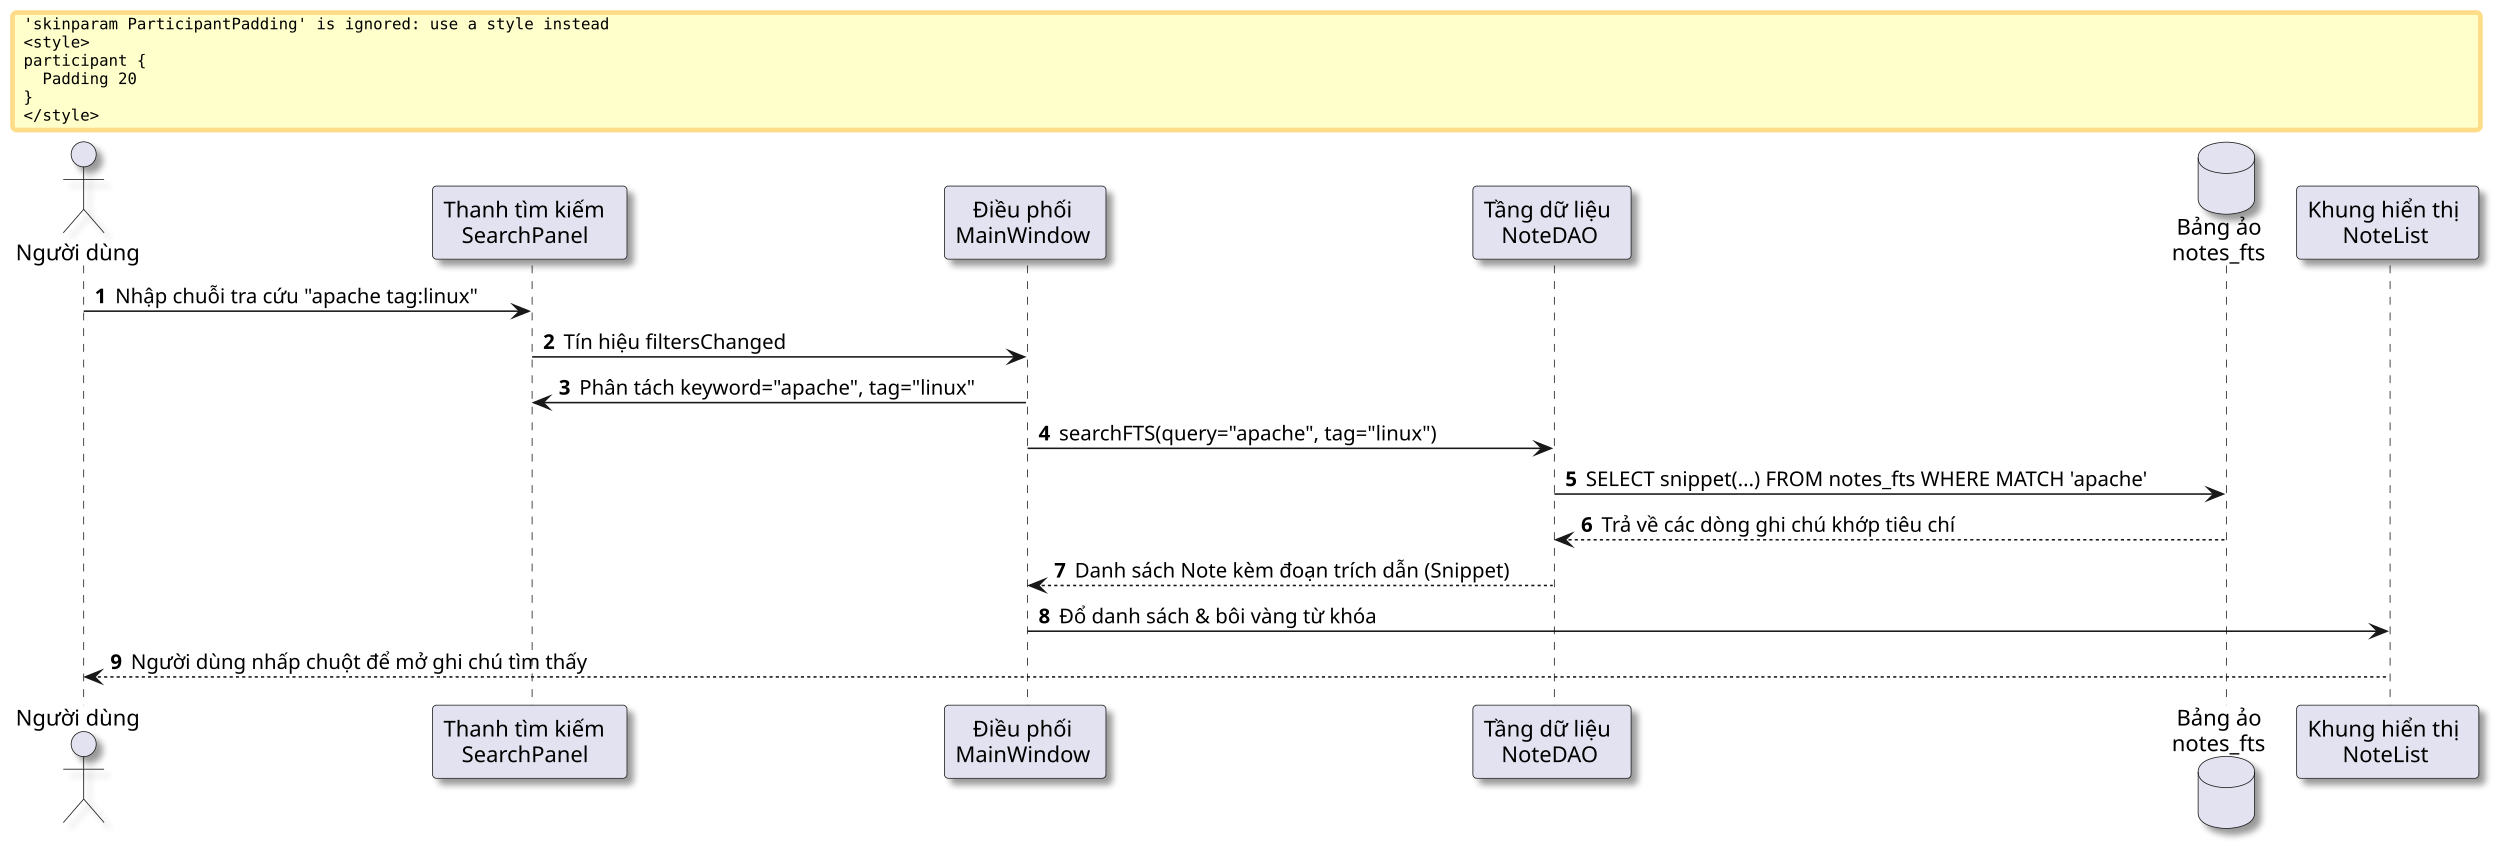
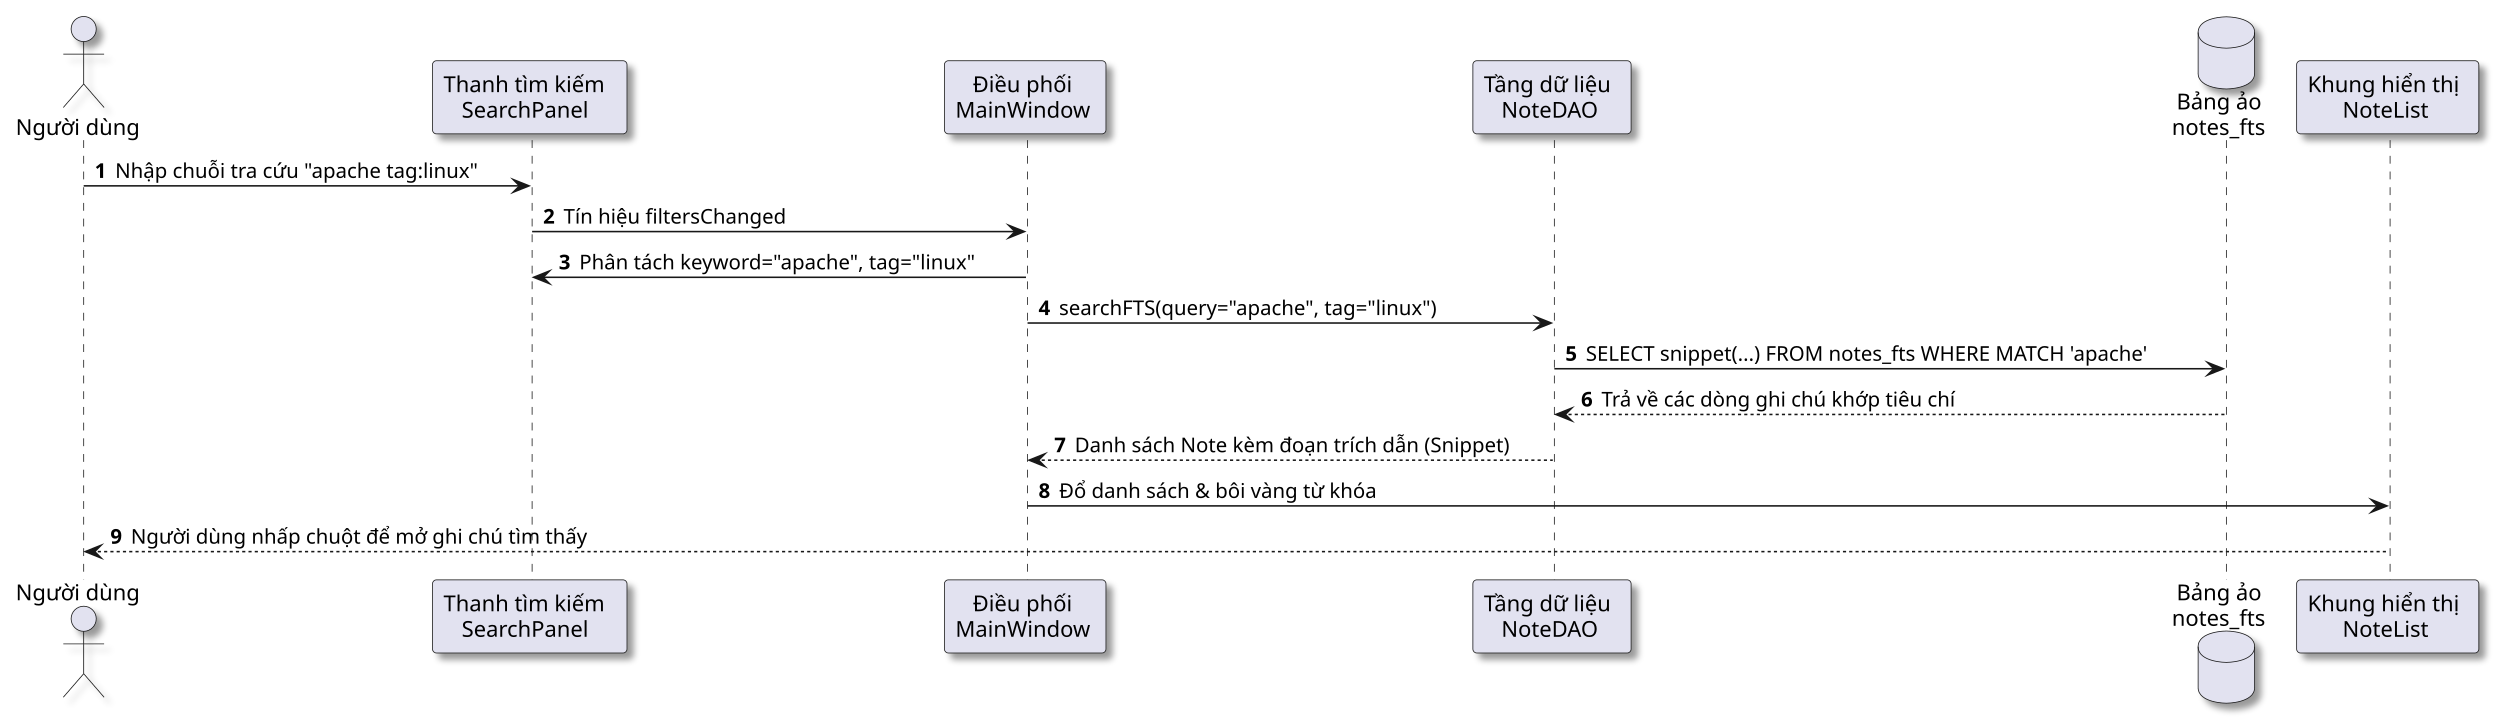
- <svg xmlns="http://www.w3.org/2000/svg" version="1.1" data-diagram-type="SEQUENCE" style="width:1593px;height:539px;background:#FFFFFF;" width="1593px" height="539px" viewBox="0 0 1593 539" zoomAndPan="magnify" preserveAspectRatio="none" contentStyleType="text/css">
+ <svg xmlns="http://www.w3.org/2000/svg" version="1.1" data-diagram-type="SEQUENCE" style="width:1593px;height:459px;background:#FFFFFF;" width="1593px" height="459px" viewBox="0 0 1593 459" zoomAndPan="magnify" preserveAspectRatio="none" contentStyleType="text/css">
  <defs>
-     <filter id="f15fjaxt8mqzv4" x="-1" y="-1" width="300%" height="300%">
+     <filter id="f176vgs7bit3mi" x="-1" y="-1" width="300%" height="300%">
      <feGaussianBlur result="blurOut" stdDeviation="2" />
      <feColorMatrix type="matrix" in="blurOut" result="blurOut2" values="0 0 0 0 0 0 0 0 0 0 0 0 0 0 0 0 0 0 .4 0" />
      <feOffset result="blurOut3" in="blurOut2" dx="4" dy="4" />
      <feBlend in="SourceGraphic" in2="blurOut3" mode="normal" />
    </filter>
  </defs>
  <g font-family="sans-serif" lengthAdjust="spacing">
-     <rect x="8" y="8" width="1572.509" height="74.844" fill="#FFC" style="stroke:#FD8;stroke-width:3;" rx="2.5" ry="2.5" />
-     <text x="15" y="18.641" fill="#000" font-size="10" textLength="373.271" font-family="monospace">'skinparam ParticipantPadding' is ignored: use a style instead</text>
-     <text x="15" y="30.281" fill="#000" font-size="10" textLength="42.144" font-family="monospace">&lt;style&gt;</text>
-     <text x="15" y="41.922" fill="#000" font-size="10" textLength="78.267" font-family="monospace">participant {</text>
-     <text x="27.041" y="53.563" fill="#000" font-size="10" textLength="60.205" font-family="monospace">Padding 20</text>
-     <text x="15" y="65.203" fill="#000" font-size="10" font-family="monospace">}</text>
-     <text x="15" y="76.844" fill="#000" font-size="10" textLength="48.164" font-family="monospace">&lt;/style&gt;</text>
    <g>
-       <rect x="49.829" y="169.141" width="8" height="280.195" fill="#000" fill-opacity="0" />
-       <line x1="53.329" y1="169.141" x2="53.329" y2="449.336" style="stroke:#181818;stroke-width:0.5;stroke-dasharray:5,5;" />
+       <rect x="49.829" y="89.297" width="8" height="280.195" fill="#000" fill-opacity="0" />
+       <line x1="53.329" y1="89.297" x2="53.329" y2="369.492" style="stroke:#181818;stroke-width:0.5;stroke-dasharray:5,5;" />
    </g>
    <g>
-       <rect x="335.563" y="169.141" width="8" height="280.195" fill="#000" fill-opacity="0" />
-       <line x1="339.063" y1="169.141" x2="339.063" y2="449.336" style="stroke:#181818;stroke-width:0.5;stroke-dasharray:5,5;" />
+       <rect x="335.563" y="89.297" width="8" height="280.195" fill="#000" fill-opacity="0" />
+       <line x1="339.063" y1="89.297" x2="339.063" y2="369.492" style="stroke:#181818;stroke-width:0.5;stroke-dasharray:5,5;" />
    </g>
    <g>
-       <rect x="651.257" y="169.141" width="8" height="280.195" fill="#000" fill-opacity="0" />
-       <line x1="654.757" y1="169.141" x2="654.757" y2="449.336" style="stroke:#181818;stroke-width:0.5;stroke-dasharray:5,5;" />
+       <rect x="651.257" y="89.297" width="8" height="280.195" fill="#000" fill-opacity="0" />
+       <line x1="654.757" y1="89.297" x2="654.757" y2="369.492" style="stroke:#181818;stroke-width:0.5;stroke-dasharray:5,5;" />
    </g>
    <g>
-       <rect x="986.928" y="169.141" width="8" height="280.195" fill="#000" fill-opacity="0" />
-       <line x1="990.428" y1="169.141" x2="990.428" y2="449.336" style="stroke:#181818;stroke-width:0.5;stroke-dasharray:5,5;" />
+       <rect x="986.928" y="89.297" width="8" height="280.195" fill="#000" fill-opacity="0" />
+       <line x1="990.428" y1="89.297" x2="990.428" y2="369.492" style="stroke:#181818;stroke-width:0.5;stroke-dasharray:5,5;" />
    </g>
    <g>
-       <rect x="1415.148" y="169.141" width="8" height="280.195" fill="#000" fill-opacity="0" />
-       <line x1="1418.648" y1="169.141" x2="1418.648" y2="449.336" style="stroke:#181818;stroke-width:0.5;stroke-dasharray:5,5;" />
+       <rect x="1415.148" y="89.297" width="8" height="280.195" fill="#000" fill-opacity="0" />
+       <line x1="1418.648" y1="89.297" x2="1418.648" y2="369.492" style="stroke:#181818;stroke-width:0.5;stroke-dasharray:5,5;" />
    </g>
    <g>
-       <rect x="1519.465" y="169.141" width="8" height="280.195" fill="#000" fill-opacity="0" />
-       <line x1="1522.965" y1="169.141" x2="1522.965" y2="449.336" style="stroke:#181818;stroke-width:0.5;stroke-dasharray:5,5;" />
+       <rect x="1519.465" y="89.297" width="8" height="280.195" fill="#000" fill-opacity="0" />
+       <line x1="1522.965" y1="89.297" x2="1522.965" y2="369.492" style="stroke:#181818;stroke-width:0.5;stroke-dasharray:5,5;" />
    </g>
-     <text x="10" y="165.839" fill="#000" font-size="14" textLength="80.657" font-family="'Segoe UI'">Người dùng</text>
-     <ellipse cx="53.329" cy="98.344" rx="8" ry="8" fill="#E2E2F0" style="stroke:#181818;stroke-width:0.5;" filter="url(#f15fjaxt8mqzv4)" />
-     <path d="M53.329,106.344 L53.329,133.344 M40.329,114.344 L66.329,114.344 M53.329,133.344 L40.329,148.344 M53.329,133.344 L66.329,148.344" style="stroke:#181818;stroke-width:0.5;" fill="none" filter="url(#f15fjaxt8mqzv4)" />
-     <rect x="275.605" y="118.547" width="123.915" height="46.594" fill="#E2E2F0" style="stroke:#181818;stroke-width:0.5;" filter="url(#f15fjaxt8mqzv4)" rx="2.5" ry="2.5" />
-     <text x="282.605" y="138.542" fill="#000" font-size="14" textLength="109.915" font-family="'Segoe UI'">Thanh tìm kiếm</text>
-     <text x="294.161" y="154.839" fill="#000" font-size="14" textLength="86.803" font-family="'Segoe UI'">SearchPanel</text>
-     <rect x="601.793" y="118.547" width="102.929" height="46.594" fill="#E2E2F0" style="stroke:#181818;stroke-width:0.5;" filter="url(#f15fjaxt8mqzv4)" rx="2.5" ry="2.5" />
-     <text x="619.813" y="138.542" fill="#000" font-size="14" textLength="66.89" font-family="'Segoe UI'">Điều phối</text>
-     <text x="608.793" y="154.839" fill="#000" font-size="14" textLength="88.929" font-family="'Segoe UI'">MainWindow</text>
-     <rect x="938.52" y="118.547" width="100.816" height="46.594" fill="#E2E2F0" style="stroke:#181818;stroke-width:0.5;" filter="url(#f15fjaxt8mqzv4)" rx="2.5" ry="2.5" />
-     <text x="945.52" y="138.542" fill="#000" font-size="14" textLength="86.816" font-family="'Segoe UI'">Tầng dữ liệu</text>
-     <text x="956.669" y="154.839" fill="#000" font-size="14" textLength="64.518" font-family="'Segoe UI'">NoteDAO</text>
-     <text x="1386.879" y="149.542" fill="#000" font-size="14" textLength="57.538" font-family="'Segoe UI'">Bảng ảo</text>
-     <text x="1383.875" y="165.839" fill="#000" font-size="14" textLength="63.547" font-family="'Segoe UI'">notes_fts</text>
-     <path d="M1400.648,100.547 C1400.648,90.547 1418.648,90.547 1418.648,90.547 C1418.648,90.547 1436.648,90.547 1436.648,100.547 L1436.648,126.547 C1436.648,136.547 1418.648,136.547 1418.648,136.547 C1418.648,136.547 1400.648,136.547 1400.648,126.547 L1400.648,100.547" style="stroke:#181818;stroke-width:0.5;" fill="#E2E2F0" filter="url(#f15fjaxt8mqzv4)" />
-     <path d="M1400.648,100.547 C1400.648,110.547 1418.648,110.547 1418.648,110.547 C1418.648,110.547 1436.648,110.547 1436.648,100.547" style="stroke:#181818;stroke-width:0.5;" fill="none" />
-     <rect x="1463.421" y="118.547" width="116.088" height="46.594" fill="#E2E2F0" style="stroke:#181818;stroke-width:0.5;" filter="url(#f15fjaxt8mqzv4)" rx="2.5" ry="2.5" />
-     <text x="1470.421" y="138.542" fill="#000" font-size="14" textLength="102.088" font-family="'Segoe UI'">Khung hiển thị</text>
-     <text x="1492.659" y="154.839" fill="#000" font-size="14" textLength="57.613" font-family="'Segoe UI'">NoteList</text>
-     <text x="10" y="462.331" fill="#000" font-size="14" textLength="80.657" font-family="'Segoe UI'">Người dùng</text>
-     <ellipse cx="53.329" cy="474.133" rx="8" ry="8" fill="#E2E2F0" style="stroke:#181818;stroke-width:0.5;" filter="url(#f15fjaxt8mqzv4)" />
-     <path d="M53.329,482.133 L53.329,509.133 M40.329,490.133 L66.329,490.133 M53.329,509.133 L40.329,524.133 M53.329,509.133 L66.329,524.133" style="stroke:#181818;stroke-width:0.5;" fill="none" filter="url(#f15fjaxt8mqzv4)" />
-     <rect x="275.605" y="449.336" width="123.915" height="46.594" fill="#E2E2F0" style="stroke:#181818;stroke-width:0.5;" filter="url(#f15fjaxt8mqzv4)" rx="2.5" ry="2.5" />
-     <text x="282.605" y="469.331" fill="#000" font-size="14" textLength="109.915" font-family="'Segoe UI'">Thanh tìm kiếm</text>
-     <text x="294.161" y="485.628" fill="#000" font-size="14" textLength="86.803" font-family="'Segoe UI'">SearchPanel</text>
-     <rect x="601.793" y="449.336" width="102.929" height="46.594" fill="#E2E2F0" style="stroke:#181818;stroke-width:0.5;" filter="url(#f15fjaxt8mqzv4)" rx="2.5" ry="2.5" />
-     <text x="619.813" y="469.331" fill="#000" font-size="14" textLength="66.89" font-family="'Segoe UI'">Điều phối</text>
-     <text x="608.793" y="485.628" fill="#000" font-size="14" textLength="88.929" font-family="'Segoe UI'">MainWindow</text>
-     <rect x="938.52" y="449.336" width="100.816" height="46.594" fill="#E2E2F0" style="stroke:#181818;stroke-width:0.5;" filter="url(#f15fjaxt8mqzv4)" rx="2.5" ry="2.5" />
-     <text x="945.52" y="469.331" fill="#000" font-size="14" textLength="86.816" font-family="'Segoe UI'">Tầng dữ liệu</text>
-     <text x="956.669" y="485.628" fill="#000" font-size="14" textLength="64.518" font-family="'Segoe UI'">NoteDAO</text>
-     <text x="1386.879" y="462.331" fill="#000" font-size="14" textLength="57.538" font-family="'Segoe UI'">Bảng ảo</text>
-     <text x="1383.875" y="478.628" fill="#000" font-size="14" textLength="63.547" font-family="'Segoe UI'">notes_fts</text>
-     <path d="M1400.648,491.93 C1400.648,481.93 1418.648,481.93 1418.648,481.93 C1418.648,481.93 1436.648,481.93 1436.648,491.93 L1436.648,517.93 C1436.648,527.93 1418.648,527.93 1418.648,527.93 C1418.648,527.93 1400.648,527.93 1400.648,517.93 L1400.648,491.93" style="stroke:#181818;stroke-width:0.5;" fill="#E2E2F0" filter="url(#f15fjaxt8mqzv4)" />
-     <path d="M1400.648,491.93 C1400.648,501.93 1418.648,501.93 1418.648,501.93 C1418.648,501.93 1436.648,501.93 1436.648,491.93" style="stroke:#181818;stroke-width:0.5;" fill="none" />
-     <rect x="1463.421" y="449.336" width="116.088" height="46.594" fill="#E2E2F0" style="stroke:#181818;stroke-width:0.5;" filter="url(#f15fjaxt8mqzv4)" rx="2.5" ry="2.5" />
-     <text x="1470.421" y="469.331" fill="#000" font-size="14" textLength="102.088" font-family="'Segoe UI'">Khung hiển thị</text>
-     <text x="1492.659" y="485.628" fill="#000" font-size="14" textLength="57.613" font-family="'Segoe UI'">NoteList</text>
-     <polygon points="327.063,194.273,337.063,198.273,327.063,202.273,331.063,198.273" fill="#181818" style="stroke:#181818;stroke-width:1;stroke-linejoin:miter;stroke-miterlimit:10;" />
-     <line x1="53.329" y1="198.273" x2="333.063" y2="198.273" style="stroke:#181818;stroke-width:1;" />
-     <text x="60.329" y="193.208" fill="#000" font-size="13" font-weight="700" font-family="'Segoe UI'">1</text>
-     <text x="73.374" y="193.208" fill="#000" font-size="13" textLength="248.688" font-family="'Segoe UI'">Nhập chuỗi tra cứu "apache tag:linux"</text>
-     <polygon points="642.757,223.406,652.757,227.406,642.757,231.406,646.757,227.406" fill="#181818" style="stroke:#181818;stroke-width:1;stroke-linejoin:miter;stroke-miterlimit:10;" />
-     <line x1="339.063" y1="227.406" x2="648.757" y2="227.406" style="stroke:#181818;stroke-width:1;" />
-     <text x="346.063" y="222.34" fill="#000" font-size="13" font-weight="700" font-family="'Segoe UI'">2</text>
-     <text x="359.108" y="222.34" fill="#000" font-size="13" textLength="151.182" font-family="'Segoe UI'">Tín hiệu filtersChanged</text>
-     <polygon points="350.063,252.539,340.063,256.539,350.063,260.539,346.063,256.539" fill="#181818" style="stroke:#181818;stroke-width:1;stroke-linejoin:miter;stroke-miterlimit:10;" />
-     <line x1="344.063" y1="256.539" x2="653.757" y2="256.539" style="stroke:#181818;stroke-width:1;" />
-     <text x="356.063" y="251.473" fill="#000" font-size="13" font-weight="700" font-family="'Segoe UI'">3</text>
-     <text x="369.108" y="251.473" fill="#000" font-size="13" textLength="278.649" font-family="'Segoe UI'">Phân tách keyword="apache", tag="linux"</text>
-     <polygon points="978.428,281.672,988.428,285.672,978.428,289.672,982.428,285.672" fill="#181818" style="stroke:#181818;stroke-width:1;stroke-linejoin:miter;stroke-miterlimit:10;" />
-     <line x1="654.757" y1="285.672" x2="984.428" y2="285.672" style="stroke:#181818;stroke-width:1;" />
-     <text x="661.757" y="280.606" fill="#000" font-size="13" font-weight="700" font-family="'Segoe UI'">4</text>
-     <text x="674.803" y="280.606" fill="#000" font-size="13" textLength="269.058" font-family="'Segoe UI'">searchFTS(query="apache", tag="linux")</text>
-     <polygon points="1406.648,310.805,1416.648,314.805,1406.648,318.805,1410.648,314.805" fill="#181818" style="stroke:#181818;stroke-width:1;stroke-linejoin:miter;stroke-miterlimit:10;" />
-     <line x1="990.428" y1="314.805" x2="1412.648" y2="314.805" style="stroke:#181818;stroke-width:1;" />
-     <text x="997.428" y="309.739" fill="#000" font-size="13" font-weight="700" font-family="'Segoe UI'">5</text>
-     <text x="1010.474" y="309.739" fill="#000" font-size="13" textLength="391.174" font-family="'Segoe UI'">SELECT snippet(...) FROM notes_fts WHERE MATCH 'apache'</text>
-     <polygon points="1001.428,339.938,991.428,343.938,1001.428,347.938,997.428,343.938" fill="#181818" style="stroke:#181818;stroke-width:1;stroke-linejoin:miter;stroke-miterlimit:10;" />
-     <line x1="995.428" y1="343.938" x2="1417.648" y2="343.938" style="stroke:#181818;stroke-width:1;stroke-dasharray:2,2;" />
-     <text x="1007.428" y="338.872" fill="#000" font-size="13" font-weight="700" font-family="'Segoe UI'">6</text>
-     <text x="1020.474" y="338.872" fill="#000" font-size="13" textLength="244.607" font-family="'Segoe UI'">Trả về các dòng ghi chú khớp tiêu chí</text>
-     <polygon points="665.757,369.07,655.757,373.07,665.757,377.07,661.757,373.07" fill="#181818" style="stroke:#181818;stroke-width:1;stroke-linejoin:miter;stroke-miterlimit:10;" />
-     <line x1="659.757" y1="373.07" x2="989.428" y2="373.07" style="stroke:#181818;stroke-width:1;stroke-dasharray:2,2;" />
-     <text x="671.757" y="368.004" fill="#000" font-size="13" font-weight="700" font-family="'Segoe UI'">7</text>
-     <text x="684.803" y="368.004" fill="#000" font-size="13" textLength="298.625" font-family="'Segoe UI'">Danh sách Note kèm đoạn trích dẫn (Snippet)</text>
-     <polygon points="1510.965,398.203,1520.965,402.203,1510.965,406.203,1514.965,402.203" fill="#181818" style="stroke:#181818;stroke-width:1;stroke-linejoin:miter;stroke-miterlimit:10;" />
-     <line x1="654.757" y1="402.203" x2="1516.965" y2="402.203" style="stroke:#181818;stroke-width:1;" />
-     <text x="661.757" y="397.137" fill="#000" font-size="13" font-weight="700" font-family="'Segoe UI'">8</text>
-     <text x="674.803" y="397.137" fill="#000" font-size="13" textLength="216.906" font-family="'Segoe UI'">Đổ danh sách &amp; bôi vàng từ khóa</text>
-     <polygon points="64.329,427.336,54.329,431.336,64.329,435.336,60.329,431.336" fill="#181818" style="stroke:#181818;stroke-width:1;stroke-linejoin:miter;stroke-miterlimit:10;" />
-     <line x1="58.329" y1="431.336" x2="1521.965" y2="431.336" style="stroke:#181818;stroke-width:1;stroke-dasharray:2,2;" />
-     <text x="70.329" y="426.27" fill="#000" font-size="13" font-weight="700" font-family="'Segoe UI'">9</text>
-     <text x="83.374" y="426.27" fill="#000" font-size="13" textLength="308.293" font-family="'Segoe UI'">Người dùng nhấp chuột để mở ghi chú tìm thấy</text>
+     <text x="10" y="85.995" fill="#000" font-size="14" textLength="80.657" font-family="'Segoe UI'">Người dùng</text>
+     <ellipse cx="53.329" cy="18.5" rx="8" ry="8" fill="#E2E2F0" style="stroke:#181818;stroke-width:0.5;" filter="url(#f176vgs7bit3mi)" />
+     <path d="M53.329,26.5 L53.329,53.5 M40.329,34.5 L66.329,34.5 M53.329,53.5 L40.329,68.5 M53.329,53.5 L66.329,68.5" style="stroke:#181818;stroke-width:0.5;" fill="none" filter="url(#f176vgs7bit3mi)" />
+     <rect x="275.605" y="38.703" width="123.915" height="46.594" fill="#E2E2F0" style="stroke:#181818;stroke-width:0.5;" filter="url(#f176vgs7bit3mi)" rx="2.5" ry="2.5" />
+     <text x="282.605" y="58.698" fill="#000" font-size="14" textLength="109.915" font-family="'Segoe UI'">Thanh tìm kiếm</text>
+     <text x="294.161" y="74.995" fill="#000" font-size="14" textLength="86.803" font-family="'Segoe UI'">SearchPanel</text>
+     <rect x="601.793" y="38.703" width="102.929" height="46.594" fill="#E2E2F0" style="stroke:#181818;stroke-width:0.5;" filter="url(#f176vgs7bit3mi)" rx="2.5" ry="2.5" />
+     <text x="619.813" y="58.698" fill="#000" font-size="14" textLength="66.89" font-family="'Segoe UI'">Điều phối</text>
+     <text x="608.793" y="74.995" fill="#000" font-size="14" textLength="88.929" font-family="'Segoe UI'">MainWindow</text>
+     <rect x="938.52" y="38.703" width="100.816" height="46.594" fill="#E2E2F0" style="stroke:#181818;stroke-width:0.5;" filter="url(#f176vgs7bit3mi)" rx="2.5" ry="2.5" />
+     <text x="945.52" y="58.698" fill="#000" font-size="14" textLength="86.816" font-family="'Segoe UI'">Tầng dữ liệu</text>
+     <text x="956.669" y="74.995" fill="#000" font-size="14" textLength="64.518" font-family="'Segoe UI'">NoteDAO</text>
+     <text x="1386.879" y="69.698" fill="#000" font-size="14" textLength="57.538" font-family="'Segoe UI'">Bảng ảo</text>
+     <text x="1383.875" y="85.995" fill="#000" font-size="14" textLength="63.547" font-family="'Segoe UI'">notes_fts</text>
+     <path d="M1400.648,20.703 C1400.648,10.703 1418.648,10.703 1418.648,10.703 C1418.648,10.703 1436.648,10.703 1436.648,20.703 L1436.648,46.703 C1436.648,56.703 1418.648,56.703 1418.648,56.703 C1418.648,56.703 1400.648,56.703 1400.648,46.703 L1400.648,20.703" style="stroke:#181818;stroke-width:0.5;" fill="#E2E2F0" filter="url(#f176vgs7bit3mi)" />
+     <path d="M1400.648,20.703 C1400.648,30.703 1418.648,30.703 1418.648,30.703 C1418.648,30.703 1436.648,30.703 1436.648,20.703" style="stroke:#181818;stroke-width:0.5;" fill="none" />
+     <rect x="1463.421" y="38.703" width="116.088" height="46.594" fill="#E2E2F0" style="stroke:#181818;stroke-width:0.5;" filter="url(#f176vgs7bit3mi)" rx="2.5" ry="2.5" />
+     <text x="1470.421" y="58.698" fill="#000" font-size="14" textLength="102.088" font-family="'Segoe UI'">Khung hiển thị</text>
+     <text x="1492.659" y="74.995" fill="#000" font-size="14" textLength="57.613" font-family="'Segoe UI'">NoteList</text>
+     <text x="10" y="382.487" fill="#000" font-size="14" textLength="80.657" font-family="'Segoe UI'">Người dùng</text>
+     <ellipse cx="53.329" cy="394.289" rx="8" ry="8" fill="#E2E2F0" style="stroke:#181818;stroke-width:0.5;" filter="url(#f176vgs7bit3mi)" />
+     <path d="M53.329,402.289 L53.329,429.289 M40.329,410.289 L66.329,410.289 M53.329,429.289 L40.329,444.289 M53.329,429.289 L66.329,444.289" style="stroke:#181818;stroke-width:0.5;" fill="none" filter="url(#f176vgs7bit3mi)" />
+     <rect x="275.605" y="369.492" width="123.915" height="46.594" fill="#E2E2F0" style="stroke:#181818;stroke-width:0.5;" filter="url(#f176vgs7bit3mi)" rx="2.5" ry="2.5" />
+     <text x="282.605" y="389.487" fill="#000" font-size="14" textLength="109.915" font-family="'Segoe UI'">Thanh tìm kiếm</text>
+     <text x="294.161" y="405.784" fill="#000" font-size="14" textLength="86.803" font-family="'Segoe UI'">SearchPanel</text>
+     <rect x="601.793" y="369.492" width="102.929" height="46.594" fill="#E2E2F0" style="stroke:#181818;stroke-width:0.5;" filter="url(#f176vgs7bit3mi)" rx="2.5" ry="2.5" />
+     <text x="619.813" y="389.487" fill="#000" font-size="14" textLength="66.89" font-family="'Segoe UI'">Điều phối</text>
+     <text x="608.793" y="405.784" fill="#000" font-size="14" textLength="88.929" font-family="'Segoe UI'">MainWindow</text>
+     <rect x="938.52" y="369.492" width="100.816" height="46.594" fill="#E2E2F0" style="stroke:#181818;stroke-width:0.5;" filter="url(#f176vgs7bit3mi)" rx="2.5" ry="2.5" />
+     <text x="945.52" y="389.487" fill="#000" font-size="14" textLength="86.816" font-family="'Segoe UI'">Tầng dữ liệu</text>
+     <text x="956.669" y="405.784" fill="#000" font-size="14" textLength="64.518" font-family="'Segoe UI'">NoteDAO</text>
+     <text x="1386.879" y="382.487" fill="#000" font-size="14" textLength="57.538" font-family="'Segoe UI'">Bảng ảo</text>
+     <text x="1383.875" y="398.784" fill="#000" font-size="14" textLength="63.547" font-family="'Segoe UI'">notes_fts</text>
+     <path d="M1400.648,412.086 C1400.648,402.086 1418.648,402.086 1418.648,402.086 C1418.648,402.086 1436.648,402.086 1436.648,412.086 L1436.648,438.086 C1436.648,448.086 1418.648,448.086 1418.648,448.086 C1418.648,448.086 1400.648,448.086 1400.648,438.086 L1400.648,412.086" style="stroke:#181818;stroke-width:0.5;" fill="#E2E2F0" filter="url(#f176vgs7bit3mi)" />
+     <path d="M1400.648,412.086 C1400.648,422.086 1418.648,422.086 1418.648,422.086 C1418.648,422.086 1436.648,422.086 1436.648,412.086" style="stroke:#181818;stroke-width:0.5;" fill="none" />
+     <rect x="1463.421" y="369.492" width="116.088" height="46.594" fill="#E2E2F0" style="stroke:#181818;stroke-width:0.5;" filter="url(#f176vgs7bit3mi)" rx="2.5" ry="2.5" />
+     <text x="1470.421" y="389.487" fill="#000" font-size="14" textLength="102.088" font-family="'Segoe UI'">Khung hiển thị</text>
+     <text x="1492.659" y="405.784" fill="#000" font-size="14" textLength="57.613" font-family="'Segoe UI'">NoteList</text>
+     <polygon points="327.063,114.43,337.063,118.43,327.063,122.43,331.063,118.43" fill="#181818" style="stroke:#181818;stroke-width:1;stroke-linejoin:miter;stroke-miterlimit:10;" />
+     <line x1="53.329" y1="118.43" x2="333.063" y2="118.43" style="stroke:#181818;stroke-width:1;" />
+     <text x="60.329" y="113.364" fill="#000" font-size="13" font-weight="700" font-family="'Segoe UI'">1</text>
+     <text x="73.374" y="113.364" fill="#000" font-size="13" textLength="248.688" font-family="'Segoe UI'">Nhập chuỗi tra cứu "apache tag:linux"</text>
+     <polygon points="642.757,143.563,652.757,147.563,642.757,151.563,646.757,147.563" fill="#181818" style="stroke:#181818;stroke-width:1;stroke-linejoin:miter;stroke-miterlimit:10;" />
+     <line x1="339.063" y1="147.563" x2="648.757" y2="147.563" style="stroke:#181818;stroke-width:1;" />
+     <text x="346.063" y="142.497" fill="#000" font-size="13" font-weight="700" font-family="'Segoe UI'">2</text>
+     <text x="359.108" y="142.497" fill="#000" font-size="13" textLength="151.182" font-family="'Segoe UI'">Tín hiệu filtersChanged</text>
+     <polygon points="350.063,172.695,340.063,176.695,350.063,180.695,346.063,176.695" fill="#181818" style="stroke:#181818;stroke-width:1;stroke-linejoin:miter;stroke-miterlimit:10;" />
+     <line x1="344.063" y1="176.695" x2="653.757" y2="176.695" style="stroke:#181818;stroke-width:1;" />
+     <text x="356.063" y="171.629" fill="#000" font-size="13" font-weight="700" font-family="'Segoe UI'">3</text>
+     <text x="369.108" y="171.629" fill="#000" font-size="13" textLength="278.649" font-family="'Segoe UI'">Phân tách keyword="apache", tag="linux"</text>
+     <polygon points="978.428,201.828,988.428,205.828,978.428,209.828,982.428,205.828" fill="#181818" style="stroke:#181818;stroke-width:1;stroke-linejoin:miter;stroke-miterlimit:10;" />
+     <line x1="654.757" y1="205.828" x2="984.428" y2="205.828" style="stroke:#181818;stroke-width:1;" />
+     <text x="661.757" y="200.762" fill="#000" font-size="13" font-weight="700" font-family="'Segoe UI'">4</text>
+     <text x="674.803" y="200.762" fill="#000" font-size="13" textLength="269.058" font-family="'Segoe UI'">searchFTS(query="apache", tag="linux")</text>
+     <polygon points="1406.648,230.961,1416.648,234.961,1406.648,238.961,1410.648,234.961" fill="#181818" style="stroke:#181818;stroke-width:1;stroke-linejoin:miter;stroke-miterlimit:10;" />
+     <line x1="990.428" y1="234.961" x2="1412.648" y2="234.961" style="stroke:#181818;stroke-width:1;" />
+     <text x="997.428" y="229.895" fill="#000" font-size="13" font-weight="700" font-family="'Segoe UI'">5</text>
+     <text x="1010.474" y="229.895" fill="#000" font-size="13" textLength="391.174" font-family="'Segoe UI'">SELECT snippet(...) FROM notes_fts WHERE MATCH 'apache'</text>
+     <polygon points="1001.428,260.094,991.428,264.094,1001.428,268.094,997.428,264.094" fill="#181818" style="stroke:#181818;stroke-width:1;stroke-linejoin:miter;stroke-miterlimit:10;" />
+     <line x1="995.428" y1="264.094" x2="1417.648" y2="264.094" style="stroke:#181818;stroke-width:1;stroke-dasharray:2,2;" />
+     <text x="1007.428" y="259.028" fill="#000" font-size="13" font-weight="700" font-family="'Segoe UI'">6</text>
+     <text x="1020.474" y="259.028" fill="#000" font-size="13" textLength="244.607" font-family="'Segoe UI'">Trả về các dòng ghi chú khớp tiêu chí</text>
+     <polygon points="665.757,289.227,655.757,293.227,665.757,297.227,661.757,293.227" fill="#181818" style="stroke:#181818;stroke-width:1;stroke-linejoin:miter;stroke-miterlimit:10;" />
+     <line x1="659.757" y1="293.227" x2="989.428" y2="293.227" style="stroke:#181818;stroke-width:1;stroke-dasharray:2,2;" />
+     <text x="671.757" y="288.161" fill="#000" font-size="13" font-weight="700" font-family="'Segoe UI'">7</text>
+     <text x="684.803" y="288.161" fill="#000" font-size="13" textLength="298.625" font-family="'Segoe UI'">Danh sách Note kèm đoạn trích dẫn (Snippet)</text>
+     <polygon points="1510.965,318.359,1520.965,322.359,1510.965,326.359,1514.965,322.359" fill="#181818" style="stroke:#181818;stroke-width:1;stroke-linejoin:miter;stroke-miterlimit:10;" />
+     <line x1="654.757" y1="322.359" x2="1516.965" y2="322.359" style="stroke:#181818;stroke-width:1;" />
+     <text x="661.757" y="317.293" fill="#000" font-size="13" font-weight="700" font-family="'Segoe UI'">8</text>
+     <text x="674.803" y="317.293" fill="#000" font-size="13" textLength="216.906" font-family="'Segoe UI'">Đổ danh sách &amp; bôi vàng từ khóa</text>
+     <polygon points="64.329,347.492,54.329,351.492,64.329,355.492,60.329,351.492" fill="#181818" style="stroke:#181818;stroke-width:1;stroke-linejoin:miter;stroke-miterlimit:10;" />
+     <line x1="58.329" y1="351.492" x2="1521.965" y2="351.492" style="stroke:#181818;stroke-width:1;stroke-dasharray:2,2;" />
+     <text x="70.329" y="346.426" fill="#000" font-size="13" font-weight="700" font-family="'Segoe UI'">9</text>
+     <text x="83.374" y="346.426" fill="#000" font-size="13" textLength="308.293" font-family="'Segoe UI'">Người dùng nhấp chuột để mở ghi chú tìm thấy</text>
  </g>
</svg>
